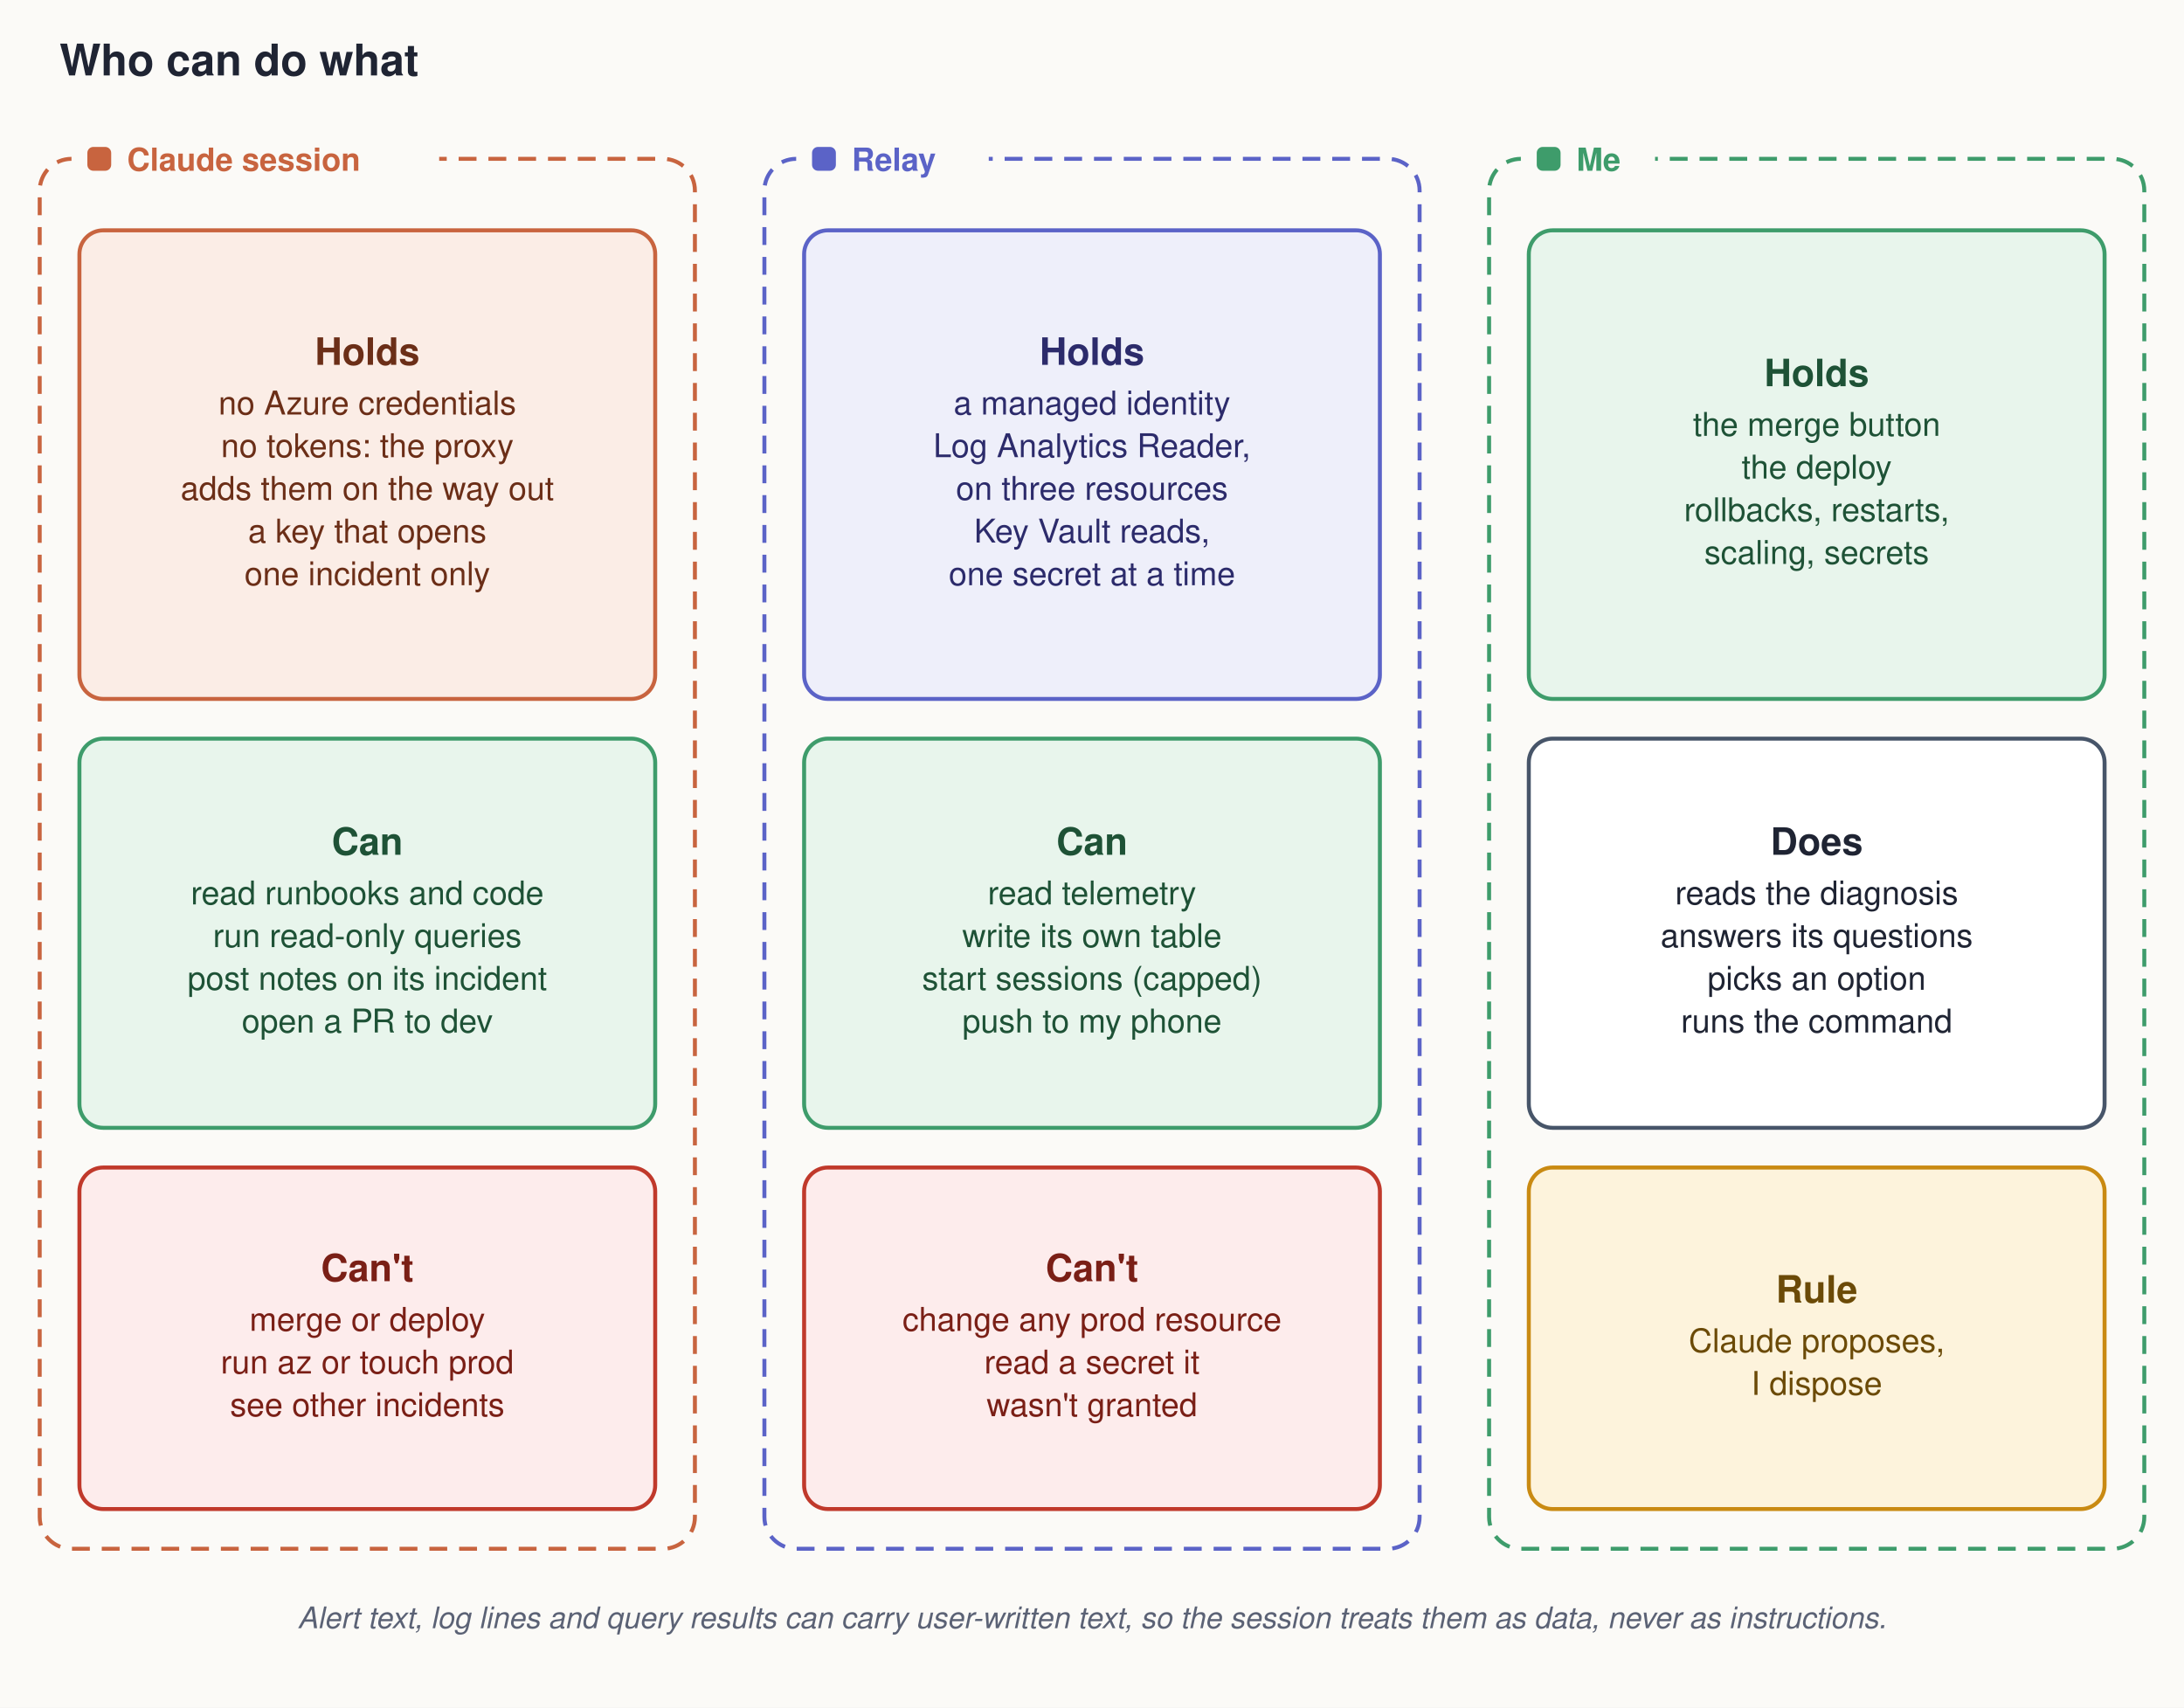
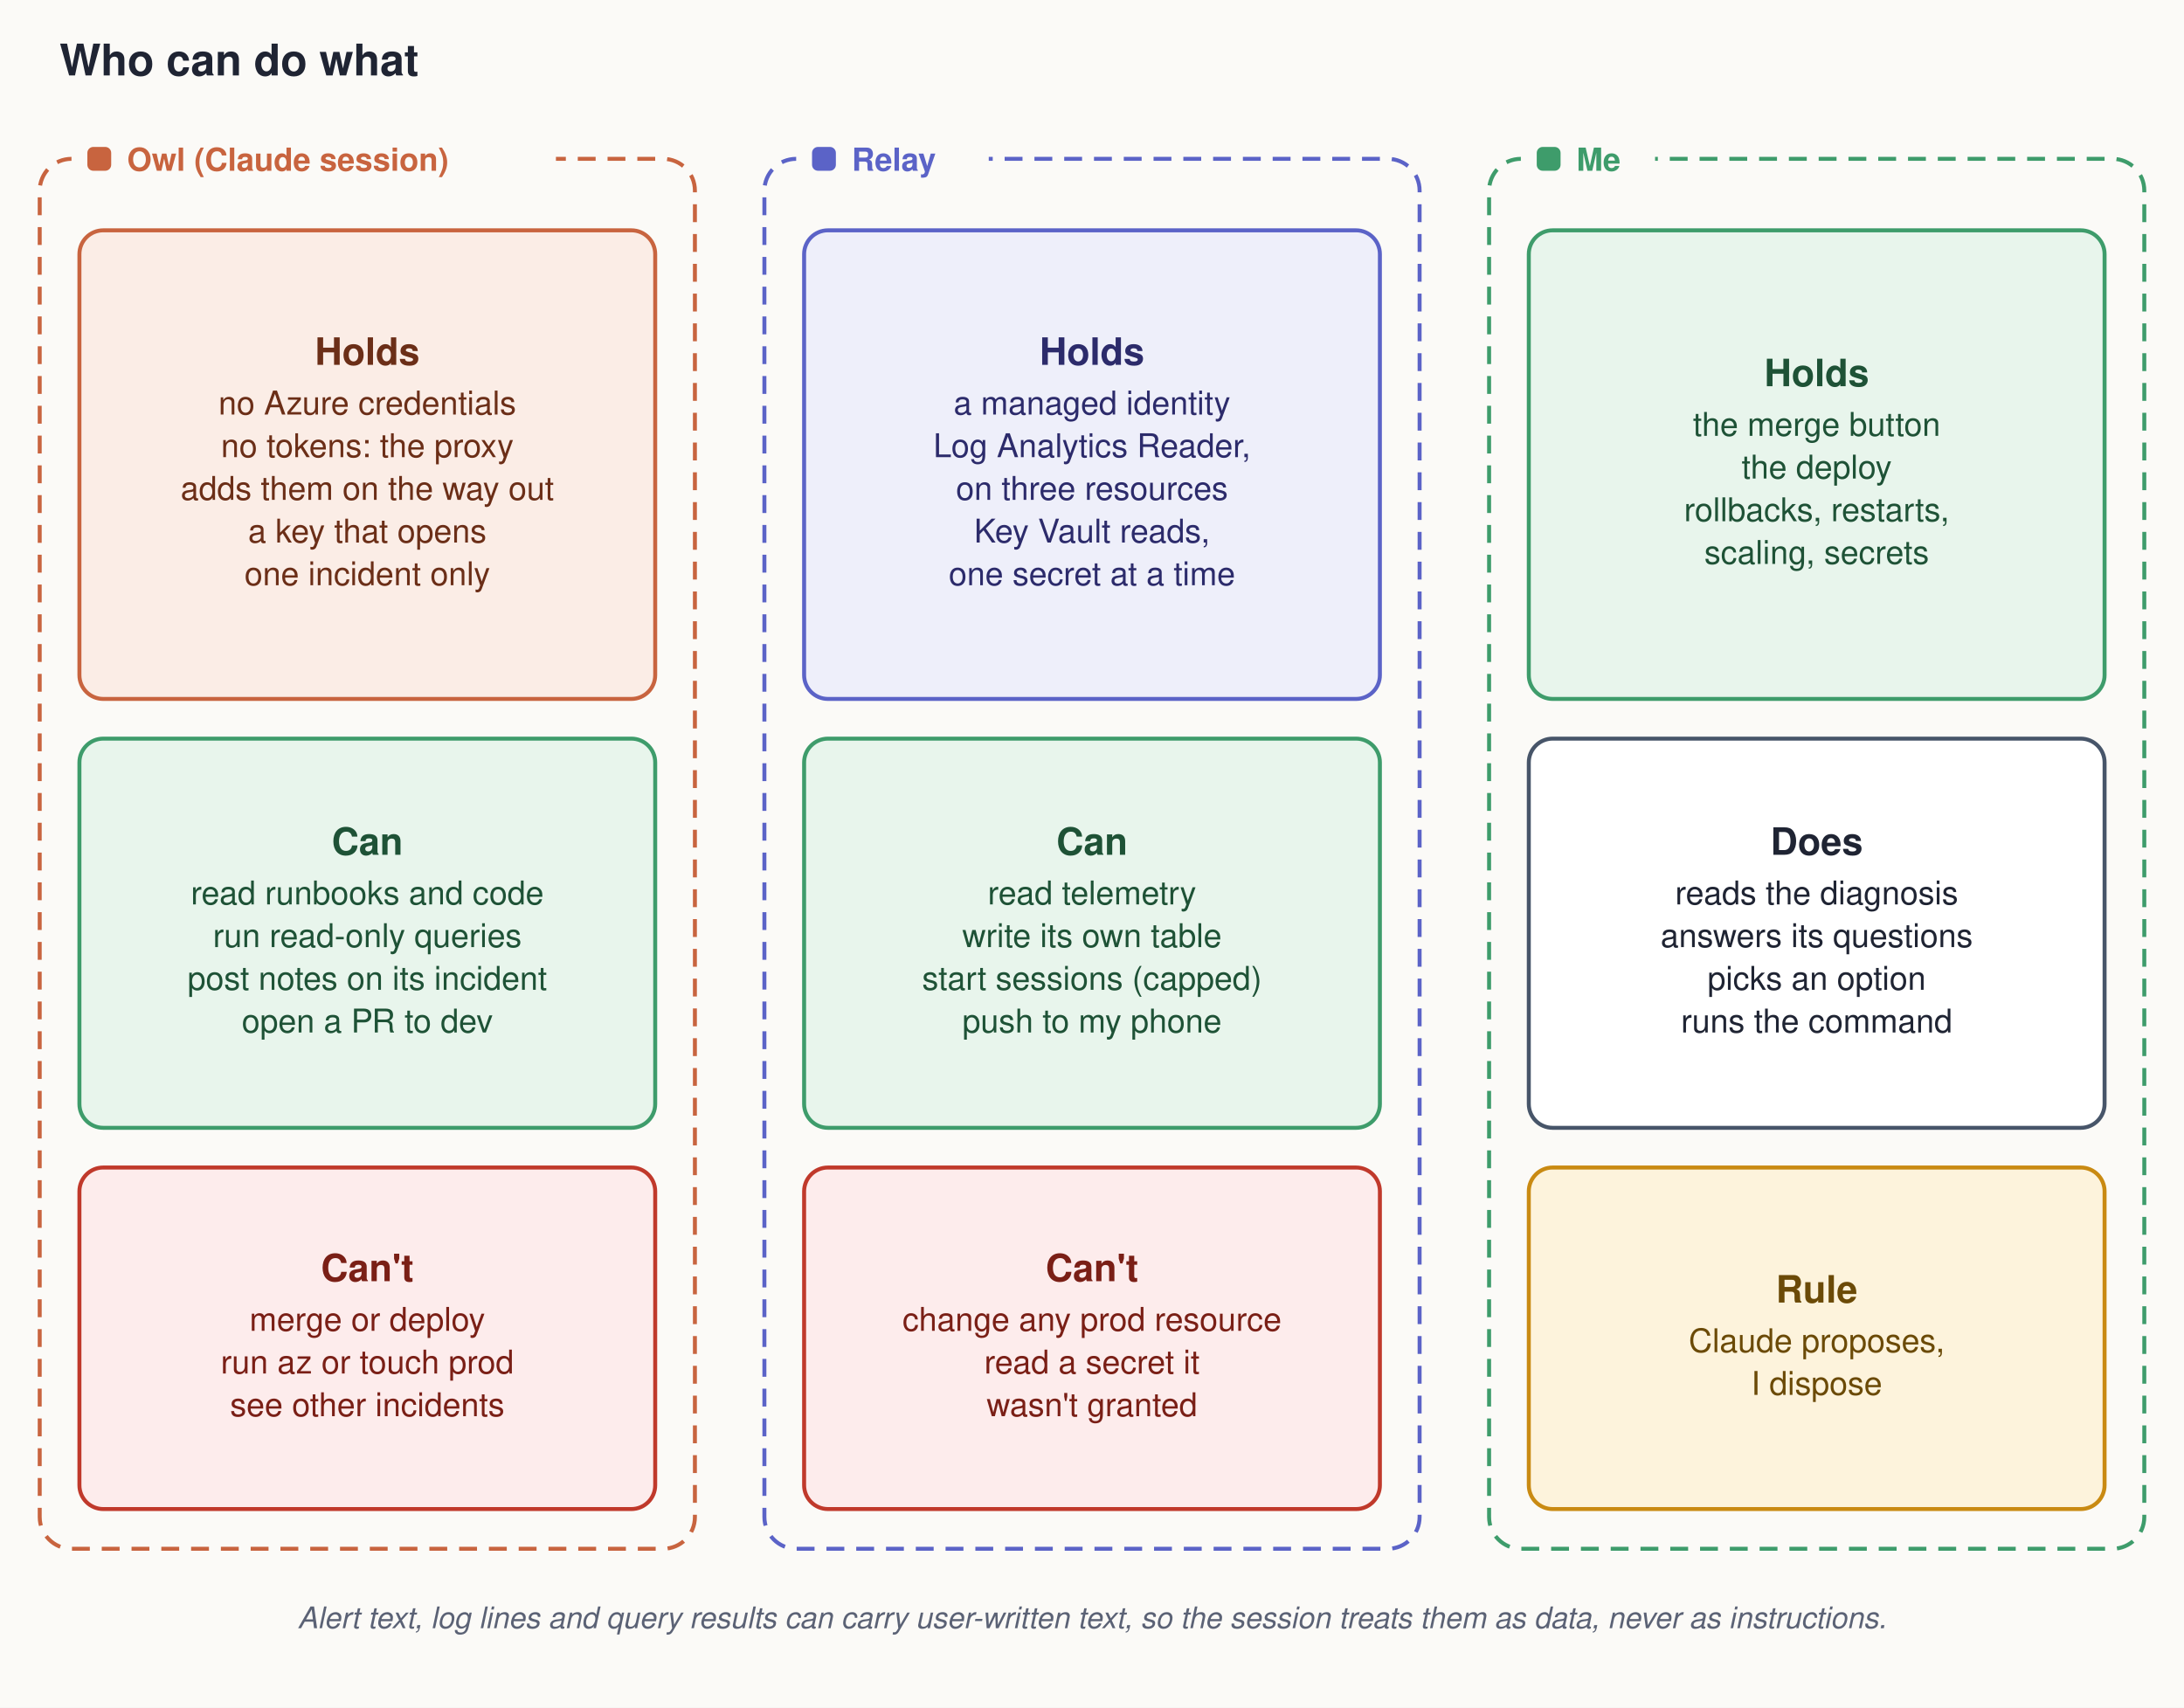
<svg xmlns="http://www.w3.org/2000/svg" width="1100" height="860" viewBox="0 0 1100 860" font-family="'Helvetica Neue', Helvetica, Arial, sans-serif" role="img" aria-label="Who can do what">
  <defs>
    <marker id="ah" viewBox="0 0 10 10" refX="9" refY="5" markerWidth="8" markerHeight="8" orient="auto-start-reverse">
      <path d="M0,0 L10,5 L0,10 z" fill="#475569" />
    </marker>
    <marker id="ah-s" viewBox="0 0 10 10" refX="9" refY="5" markerWidth="8" markerHeight="8" orient="auto-start-reverse">
      <path d="M0,0 L10,5 L0,10 z" fill="#475569" />
    </marker>
  </defs>
  <rect width="1100" height="860" fill="#FBFAF7" />
  <text x="30" y="38" font-size="22" font-weight="700" fill="#1F2433" text-anchor="start">Who can do what</text>
  <rect x="20" y="80" width="330" height="700" rx="16" fill="none" stroke="#C8643F" stroke-width="2" stroke-dasharray="9 6" />
-   <rect x="36" y="67" width="185.2" height="26" rx="6" fill="#FBFAF7" />
+   <rect x="36" y="67" width="244.0" height="26" rx="6" fill="#FBFAF7" />
  <rect x="44" y="74" width="12" height="12" rx="3" fill="#C8643F" />
-   <text x="64" y="86" font-size="16" font-weight="700" fill="#C8643F" text-anchor="start">Claude session</text>
+   <text x="64" y="86" font-size="16" font-weight="700" fill="#C8643F" text-anchor="start">Owl (Claude session)</text>
  <rect x="385" y="80" width="330" height="700" rx="16" fill="none" stroke="#5B63C7" stroke-width="2" stroke-dasharray="9 6" />
  <rect x="401" y="67" width="97.0" height="26" rx="6" fill="#FBFAF7" />
  <rect x="409" y="74" width="12" height="12" rx="3" fill="#5B63C7" />
  <text x="429" y="86" font-size="16" font-weight="700" fill="#5B63C7" text-anchor="start">Relay</text>
  <rect x="750" y="80" width="330" height="700" rx="16" fill="none" stroke="#3E9C6B" stroke-width="2" stroke-dasharray="9 6" />
  <rect x="766" y="67" width="67.6" height="26" rx="6" fill="#FBFAF7" />
  <rect x="774" y="74" width="12" height="12" rx="3" fill="#3E9C6B" />
  <text x="794" y="86" font-size="16" font-weight="700" fill="#3E9C6B" text-anchor="start">Me</text>
  <rect x="40" y="116" width="290" height="236" rx="12" fill="#FBEDE6" stroke="#C8643F" stroke-width="2" />
  <text x="185.0" y="183.75" font-size="19" font-weight="700" fill="#6B2E17" text-anchor="middle">Holds</text>
  <text x="185.0" y="208.75" font-size="16.5" font-weight="400" fill="#6B2E17" text-anchor="middle">no Azure credentials</text>
  <text x="185.0" y="230.25" font-size="16.5" font-weight="400" fill="#6B2E17" text-anchor="middle">no tokens: the proxy</text>
  <text x="185.0" y="251.75" font-size="16.5" font-weight="400" fill="#6B2E17" text-anchor="middle">adds them on the way out</text>
  <text x="185.0" y="273.25" font-size="16.5" font-weight="400" fill="#6B2E17" text-anchor="middle">a key that opens</text>
  <text x="185.0" y="294.75" font-size="16.5" font-weight="400" fill="#6B2E17" text-anchor="middle">one incident only</text>
  <rect x="40" y="372" width="290" height="196" rx="12" fill="#E8F5EC" stroke="#3E9C6B" stroke-width="2" />
  <text x="185.0" y="430.5" font-size="19" font-weight="700" fill="#1E5236" text-anchor="middle">Can</text>
  <text x="185.0" y="455.5" font-size="16.5" font-weight="400" fill="#1E5236" text-anchor="middle">read runbooks and code</text>
  <text x="185.0" y="477.0" font-size="16.5" font-weight="400" fill="#1E5236" text-anchor="middle">run read-only queries</text>
  <text x="185.0" y="498.5" font-size="16.5" font-weight="400" fill="#1E5236" text-anchor="middle">post notes on its incident</text>
  <text x="185.0" y="520.0" font-size="16.5" font-weight="400" fill="#1E5236" text-anchor="middle">open a PR to dev</text>
  <rect x="40" y="588" width="290" height="172" rx="12" fill="#FDECEC" stroke="#C0392B" stroke-width="2" />
  <text x="185.0" y="645.25" font-size="19" font-weight="700" fill="#7A1F16" text-anchor="middle">Can't</text>
  <text x="185.0" y="670.25" font-size="16.5" font-weight="400" fill="#7A1F16" text-anchor="middle">merge or deploy</text>
  <text x="185.0" y="691.75" font-size="16.5" font-weight="400" fill="#7A1F16" text-anchor="middle">run az or touch prod</text>
  <text x="185.0" y="713.25" font-size="16.5" font-weight="400" fill="#7A1F16" text-anchor="middle">see other incidents</text>
  <rect x="405" y="116" width="290" height="236" rx="12" fill="#EEEFFA" stroke="#5B63C7" stroke-width="2" />
  <text x="550.0" y="183.75" font-size="19" font-weight="700" fill="#2C2B6B" text-anchor="middle">Holds</text>
  <text x="550.0" y="208.75" font-size="16.5" font-weight="400" fill="#2C2B6B" text-anchor="middle">a managed identity</text>
  <text x="550.0" y="230.25" font-size="16.5" font-weight="400" fill="#2C2B6B" text-anchor="middle">Log Analytics Reader,</text>
  <text x="550.0" y="251.75" font-size="16.5" font-weight="400" fill="#2C2B6B" text-anchor="middle">on three resources</text>
  <text x="550.0" y="273.25" font-size="16.5" font-weight="400" fill="#2C2B6B" text-anchor="middle">Key Vault reads,</text>
  <text x="550.0" y="294.75" font-size="16.5" font-weight="400" fill="#2C2B6B" text-anchor="middle">one secret at a time</text>
  <rect x="405" y="372" width="290" height="196" rx="12" fill="#E8F5EC" stroke="#3E9C6B" stroke-width="2" />
  <text x="550.0" y="430.5" font-size="19" font-weight="700" fill="#1E5236" text-anchor="middle">Can</text>
  <text x="550.0" y="455.5" font-size="16.5" font-weight="400" fill="#1E5236" text-anchor="middle">read telemetry</text>
  <text x="550.0" y="477.0" font-size="16.5" font-weight="400" fill="#1E5236" text-anchor="middle">write its own table</text>
  <text x="550.0" y="498.5" font-size="16.5" font-weight="400" fill="#1E5236" text-anchor="middle">start sessions (capped)</text>
  <text x="550.0" y="520.0" font-size="16.5" font-weight="400" fill="#1E5236" text-anchor="middle">push to my phone</text>
  <rect x="405" y="588" width="290" height="172" rx="12" fill="#FDECEC" stroke="#C0392B" stroke-width="2" />
  <text x="550.0" y="645.25" font-size="19" font-weight="700" fill="#7A1F16" text-anchor="middle">Can't</text>
  <text x="550.0" y="670.25" font-size="16.5" font-weight="400" fill="#7A1F16" text-anchor="middle">change any prod resource</text>
  <text x="550.0" y="691.75" font-size="16.5" font-weight="400" fill="#7A1F16" text-anchor="middle">read a secret it</text>
  <text x="550.0" y="713.25" font-size="16.5" font-weight="400" fill="#7A1F16" text-anchor="middle">wasn't granted</text>
  <rect x="770" y="116" width="290" height="236" rx="12" fill="#E8F5EC" stroke="#3E9C6B" stroke-width="2" />
  <text x="915.0" y="194.5" font-size="19" font-weight="700" fill="#1E5236" text-anchor="middle">Holds</text>
  <text x="915.0" y="219.5" font-size="16.5" font-weight="400" fill="#1E5236" text-anchor="middle">the merge button</text>
  <text x="915.0" y="241.0" font-size="16.5" font-weight="400" fill="#1E5236" text-anchor="middle">the deploy</text>
  <text x="915.0" y="262.5" font-size="16.5" font-weight="400" fill="#1E5236" text-anchor="middle">rollbacks, restarts,</text>
  <text x="915.0" y="284.0" font-size="16.5" font-weight="400" fill="#1E5236" text-anchor="middle">scaling, secrets</text>
  <rect x="770" y="372" width="290" height="196" rx="12" fill="#FFFFFF" stroke="#475569" stroke-width="2" />
  <text x="915.0" y="430.5" font-size="19" font-weight="700" fill="#1F2433" text-anchor="middle">Does</text>
  <text x="915.0" y="455.5" font-size="16.5" font-weight="400" fill="#1F2433" text-anchor="middle">reads the diagnosis</text>
  <text x="915.0" y="477.0" font-size="16.5" font-weight="400" fill="#1F2433" text-anchor="middle">answers its questions</text>
  <text x="915.0" y="498.5" font-size="16.5" font-weight="400" fill="#1F2433" text-anchor="middle">picks an option</text>
  <text x="915.0" y="520.0" font-size="16.5" font-weight="400" fill="#1F2433" text-anchor="middle">runs the command</text>
  <rect x="770" y="588" width="290" height="172" rx="12" fill="#FDF3DC" stroke="#C98A12" stroke-width="2" />
  <text x="915.0" y="656.0" font-size="19" font-weight="700" fill="#6B4A07" text-anchor="middle">Rule</text>
  <text x="915.0" y="681.0" font-size="16.5" font-weight="400" fill="#6B4A07" text-anchor="middle">Claude proposes,</text>
  <text x="915.0" y="702.5" font-size="16.5" font-weight="400" fill="#6B4A07" text-anchor="middle">I dispose</text>
  <text x="550" y="820" font-size="15" font-weight="400" fill="#5B6275" text-anchor="middle" font-style="italic">Alert text, log lines and query results can carry user-written text, so the session treats them as data, never as instructions.</text>
</svg>
